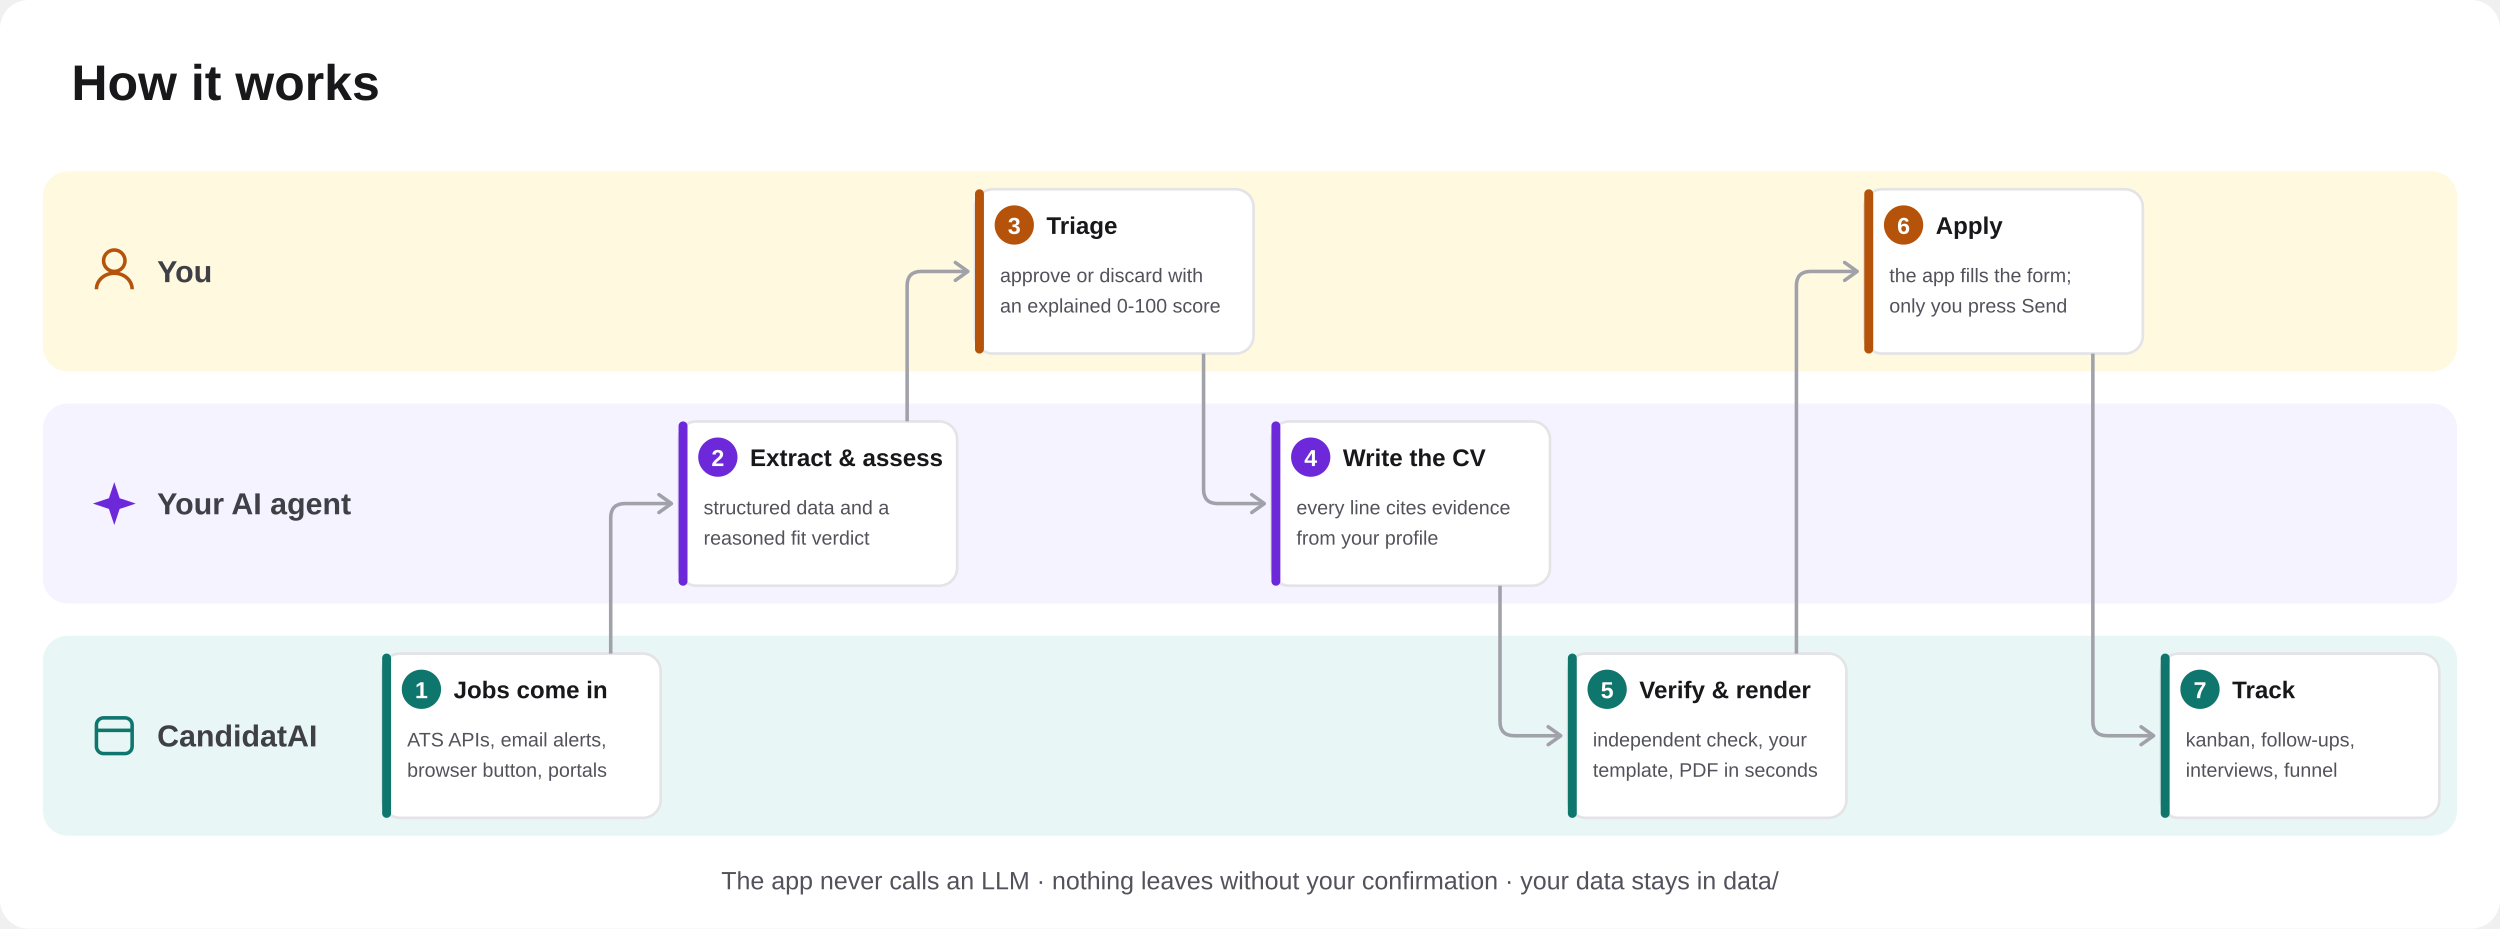
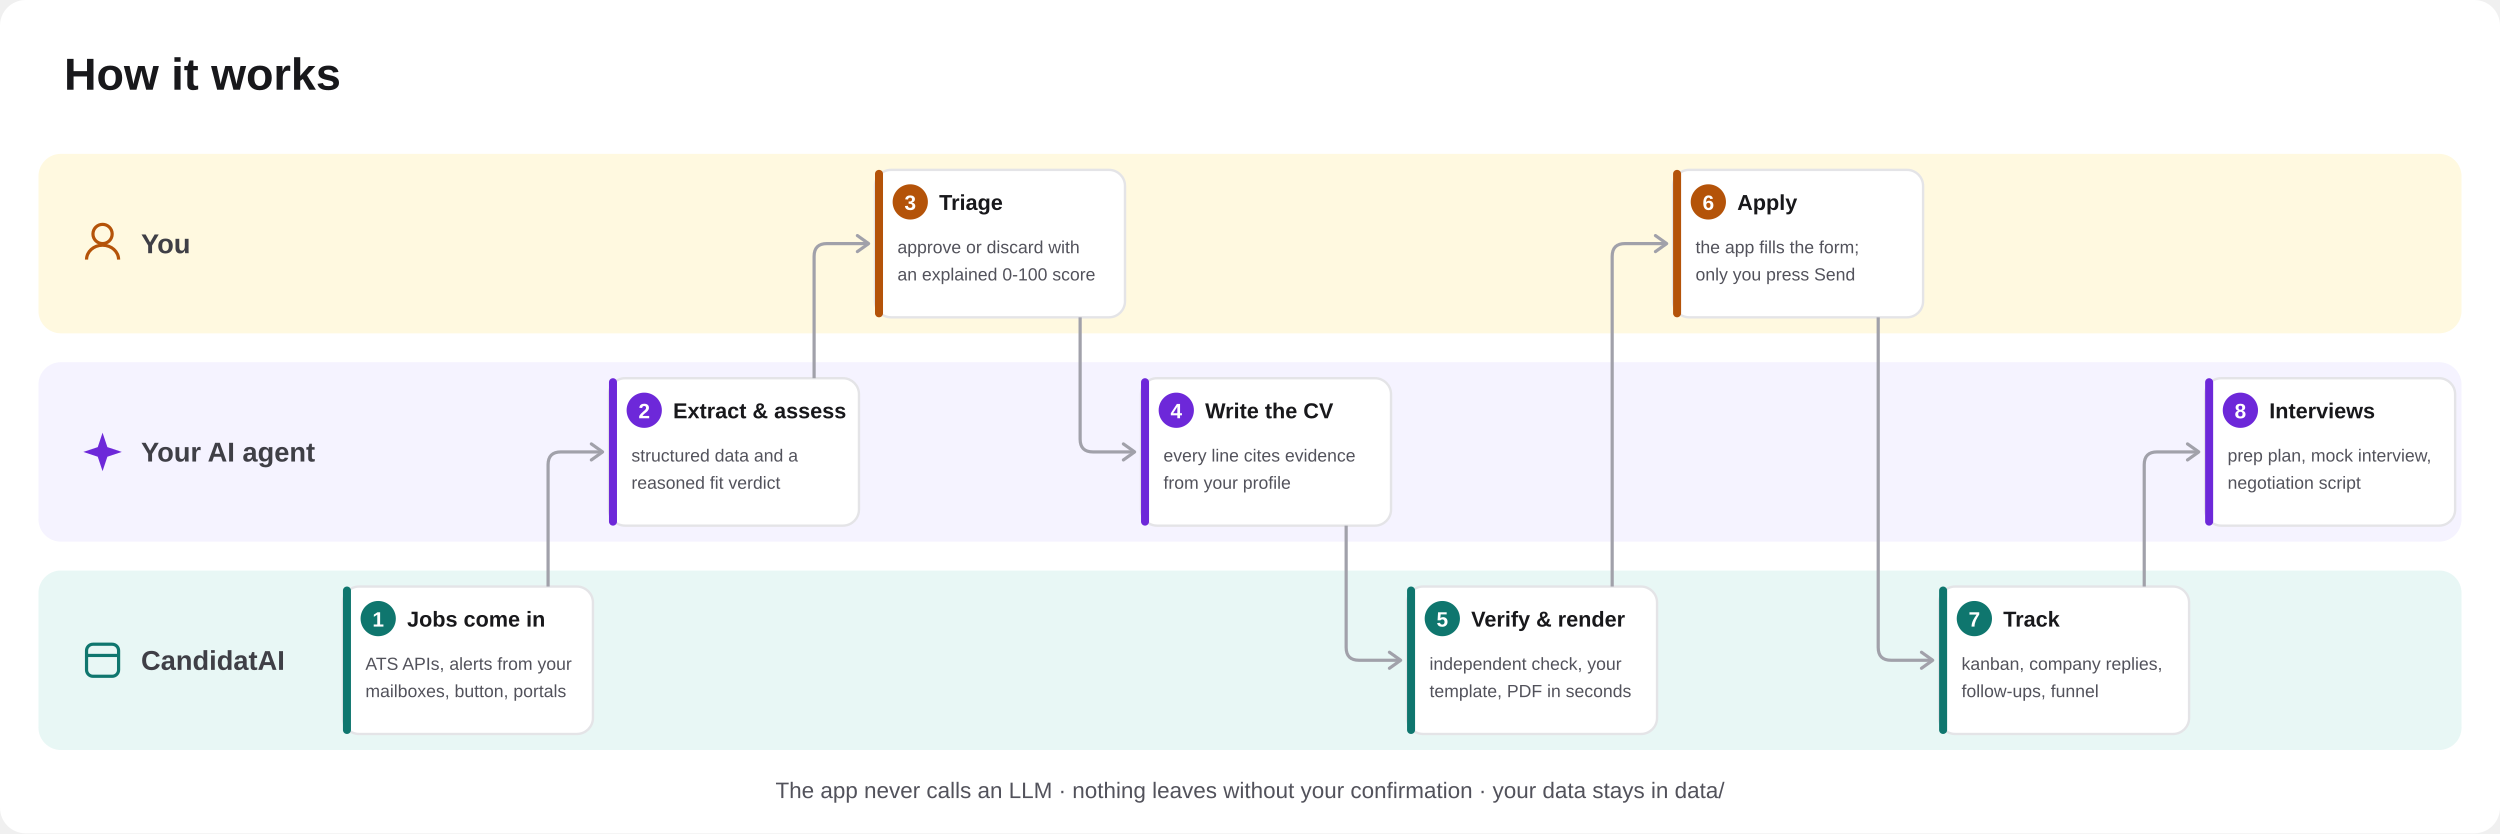
- <svg xmlns="http://www.w3.org/2000/svg" width="1400" height="520" viewBox="0 0 1400 520" role="img" aria-label="How it works">
+ <svg xmlns="http://www.w3.org/2000/svg" width="1560" height="520" viewBox="0 0 1560 520" role="img" aria-label="How it works">
  <style>.bg{fill:#ffffff}.title{fill:#18181B}.muted{fill:#52525B}.card{fill:#ffffff;stroke:#E4E4E7}.arrow{stroke:#A1A1AA}.lanelabel{fill:#3F3F46}@media (prefers-color-scheme: dark){.bg{fill:#0D1117}.title{fill:#F4F4F5}.muted{fill:#A1A1AA}.card{fill:#161B22;stroke:#30363D}.arrow{stroke:#6E7681}.lanelabel{fill:#D4D4D8}.lane{fill-opacity:0.10}.cardtitle{fill:#F4F4F5}.carddetail{fill:#A1A1AA}}</style>
-   <rect class="bg" width="1400" height="520" rx="16" />
+   <rect class="bg" width="1560" height="520" rx="16" />
  <g font-family="'Segoe UI', 'Helvetica Neue', Arial, sans-serif">
    <text class="title" x="40" y="56" font-size="28" font-weight="800">How it works</text>
-     <rect class="lane" x="24" y="96" width="1352" height="112" rx="14" fill="#FEF3C7" fill-opacity="0.55" />
+     <rect class="lane" x="24" y="96" width="1512" height="112" rx="14" fill="#FEF3C7" fill-opacity="0.55" />
    <g transform="translate(64,152)" color="#B45309" style="color:#B45309">
      <circle cx="0" cy="-6" r="6" fill="none" stroke="currentColor" stroke-width="2" />
      <path d="M-10 10 a10 9 0 0 1 20 0" fill="none" stroke="currentColor" stroke-width="2" />
    </g>
    <text class="lanelabel" x="88" y="158" font-size="17" font-weight="700">You</text>
-     <rect class="lane" x="24" y="226" width="1352" height="112" rx="14" fill="#EDE9FE" fill-opacity="0.55" />
+     <rect class="lane" x="24" y="226" width="1512" height="112" rx="14" fill="#EDE9FE" fill-opacity="0.55" />
    <g transform="translate(64,282)" color="#6D28D9" style="color:#6D28D9">
      <path d="M0 -12 L3 -3 L12 0 L3 3 L0 12 L-3 3 L-12 0 L-3 -3 Z" fill="currentColor" />
    </g>
    <text class="lanelabel" x="88" y="288" font-size="17" font-weight="700">Your AI agent</text>
-     <rect class="lane" x="24" y="356" width="1352" height="112" rx="14" fill="#D5F0EC" fill-opacity="0.55" />
+     <rect class="lane" x="24" y="356" width="1512" height="112" rx="14" fill="#D5F0EC" fill-opacity="0.55" />
    <g transform="translate(64,412)" color="#0F766E" style="color:#0F766E">
      <rect x="-10" y="-10" width="20" height="20" rx="4" fill="none" stroke="currentColor" stroke-width="2" />
      <path d="M-10 -3 h20" stroke="currentColor" stroke-width="2" />
    </g>
    <text class="lanelabel" x="88" y="418" font-size="17" font-weight="700">CandidatAI</text>
    <g transform="translate(214,366)">
      <rect class="card" width="156" height="92" rx="10" stroke-width="1.5" />
      <rect width="5" height="92" rx="2.5" fill="#0F766E" />
      <circle cx="22" cy="20" r="11" fill="#0F766E" />
      <text x="22" y="25" text-anchor="middle" font-size="13" font-weight="700" fill="#fff">1</text>
      <text class="title cardtitle" x="40" y="25" font-size="13.5" font-weight="700">Jobs come in</text>
-       <text class="muted carddetail" x="14" y="52" font-size="11">ATS APIs, email alerts,</text>
-       <text class="muted carddetail" x="14" y="69" font-size="11">browser button, portals</text>
+       <text class="muted carddetail" x="14" y="52" font-size="11">ATS APIs, alerts from your</text>
+       <text class="muted carddetail" x="14" y="69" font-size="11">mailboxes, button, portals</text>
    </g>
    <g transform="translate(380,236)">
      <rect class="card" width="156" height="92" rx="10" stroke-width="1.5" />
      <rect width="5" height="92" rx="2.5" fill="#6D28D9" />
      <circle cx="22" cy="20" r="11" fill="#6D28D9" />
      <text x="22" y="25" text-anchor="middle" font-size="13" font-weight="700" fill="#fff">2</text>
      <text class="title cardtitle" x="40" y="25" font-size="13.5" font-weight="700">Extract &amp; assess</text>
      <text class="muted carddetail" x="14" y="52" font-size="11">structured data and a</text>
      <text class="muted carddetail" x="14" y="69" font-size="11">reasoned fit verdict</text>
    </g>
    <g transform="translate(546,106)">
      <rect class="card" width="156" height="92" rx="10" stroke-width="1.5" />
      <rect width="5" height="92" rx="2.5" fill="#B45309" />
      <circle cx="22" cy="20" r="11" fill="#B45309" />
      <text x="22" y="25" text-anchor="middle" font-size="13" font-weight="700" fill="#fff">3</text>
      <text class="title cardtitle" x="40" y="25" font-size="13.5" font-weight="700">Triage</text>
      <text class="muted carddetail" x="14" y="52" font-size="11">approve or discard with</text>
      <text class="muted carddetail" x="14" y="69" font-size="11">an explained 0-100 score</text>
    </g>
    <g transform="translate(712,236)">
      <rect class="card" width="156" height="92" rx="10" stroke-width="1.5" />
      <rect width="5" height="92" rx="2.5" fill="#6D28D9" />
      <circle cx="22" cy="20" r="11" fill="#6D28D9" />
      <text x="22" y="25" text-anchor="middle" font-size="13" font-weight="700" fill="#fff">4</text>
      <text class="title cardtitle" x="40" y="25" font-size="13.5" font-weight="700">Write the CV</text>
      <text class="muted carddetail" x="14" y="52" font-size="11">every line cites evidence</text>
      <text class="muted carddetail" x="14" y="69" font-size="11">from your profile</text>
    </g>
    <g transform="translate(878,366)">
      <rect class="card" width="156" height="92" rx="10" stroke-width="1.5" />
      <rect width="5" height="92" rx="2.5" fill="#0F766E" />
      <circle cx="22" cy="20" r="11" fill="#0F766E" />
      <text x="22" y="25" text-anchor="middle" font-size="13" font-weight="700" fill="#fff">5</text>
      <text class="title cardtitle" x="40" y="25" font-size="13.5" font-weight="700">Verify &amp; render</text>
      <text class="muted carddetail" x="14" y="52" font-size="11">independent check, your</text>
      <text class="muted carddetail" x="14" y="69" font-size="11">template, PDF in seconds</text>
    </g>
    <g transform="translate(1044,106)">
      <rect class="card" width="156" height="92" rx="10" stroke-width="1.5" />
      <rect width="5" height="92" rx="2.5" fill="#B45309" />
      <circle cx="22" cy="20" r="11" fill="#B45309" />
      <text x="22" y="25" text-anchor="middle" font-size="13" font-weight="700" fill="#fff">6</text>
      <text class="title cardtitle" x="40" y="25" font-size="13.5" font-weight="700">Apply</text>
      <text class="muted carddetail" x="14" y="52" font-size="11">the app fills the form;</text>
      <text class="muted carddetail" x="14" y="69" font-size="11">only you press Send</text>
    </g>
    <g transform="translate(1210,366)">
      <rect class="card" width="156" height="92" rx="10" stroke-width="1.5" />
      <rect width="5" height="92" rx="2.5" fill="#0F766E" />
      <circle cx="22" cy="20" r="11" fill="#0F766E" />
      <text x="22" y="25" text-anchor="middle" font-size="13" font-weight="700" fill="#fff">7</text>
      <text class="title cardtitle" x="40" y="25" font-size="13.5" font-weight="700">Track</text>
-       <text class="muted carddetail" x="14" y="52" font-size="11">kanban, follow-ups,</text>
-       <text class="muted carddetail" x="14" y="69" font-size="11">interviews, funnel</text>
+       <text class="muted carddetail" x="14" y="52" font-size="11">kanban, company replies,</text>
+       <text class="muted carddetail" x="14" y="69" font-size="11">follow-ups, funnel</text>
+     </g>
+     <g transform="translate(1376,236)">
+       <rect class="card" width="156" height="92" rx="10" stroke-width="1.5" />
+       <rect width="5" height="92" rx="2.5" fill="#6D28D9" />
+       <circle cx="22" cy="20" r="11" fill="#6D28D9" />
+       <text x="22" y="25" text-anchor="middle" font-size="13" font-weight="700" fill="#fff">8</text>
+       <text class="title cardtitle" x="40" y="25" font-size="13.5" font-weight="700">Interviews</text>
+       <text class="muted carddetail" x="14" y="52" font-size="11">prep plan, mock interview,</text>
+       <text class="muted carddetail" x="14" y="69" font-size="11">negotiation script</text>
    </g>
    <path class="arrow" d="M342 366 V290 Q342 282 350 282 H376" fill="none" stroke-width="2" />
    <path class="arrow" d="M369 277 L376 282 L369 287" fill="none" stroke-width="2" stroke-linecap="round" stroke-linejoin="round" />
    <path class="arrow" d="M508 236 V160 Q508 152 516 152 H542" fill="none" stroke-width="2" />
    <path class="arrow" d="M535 147 L542 152 L535 157" fill="none" stroke-width="2" stroke-linecap="round" stroke-linejoin="round" />
    <path class="arrow" d="M674 198 V274 Q674 282 682 282 H708" fill="none" stroke-width="2" />
    <path class="arrow" d="M701 277 L708 282 L701 287" fill="none" stroke-width="2" stroke-linecap="round" stroke-linejoin="round" />
    <path class="arrow" d="M840 328 V404 Q840 412 848 412 H874" fill="none" stroke-width="2" />
    <path class="arrow" d="M867 407 L874 412 L867 417" fill="none" stroke-width="2" stroke-linecap="round" stroke-linejoin="round" />
    <path class="arrow" d="M1006 366 V160 Q1006 152 1014 152 H1040" fill="none" stroke-width="2" />
    <path class="arrow" d="M1033 147 L1040 152 L1033 157" fill="none" stroke-width="2" stroke-linecap="round" stroke-linejoin="round" />
    <path class="arrow" d="M1172 198 V404 Q1172 412 1180 412 H1206" fill="none" stroke-width="2" />
    <path class="arrow" d="M1199 407 L1206 412 L1199 417" fill="none" stroke-width="2" stroke-linecap="round" stroke-linejoin="round" />
-     <text class="muted" x="700" y="498" text-anchor="middle" font-size="14">The app never calls an LLM · nothing leaves without your confirmation · your data stays in data/</text>
+     <path class="arrow" d="M1338 366 V290 Q1338 282 1346 282 H1372" fill="none" stroke-width="2" />
+     <path class="arrow" d="M1365 277 L1372 282 L1365 287" fill="none" stroke-width="2" stroke-linecap="round" stroke-linejoin="round" />
+     <text class="muted" x="780" y="498" text-anchor="middle" font-size="14">The app never calls an LLM · nothing leaves without your confirmation · your data stays in data/</text>
  </g>
</svg>
